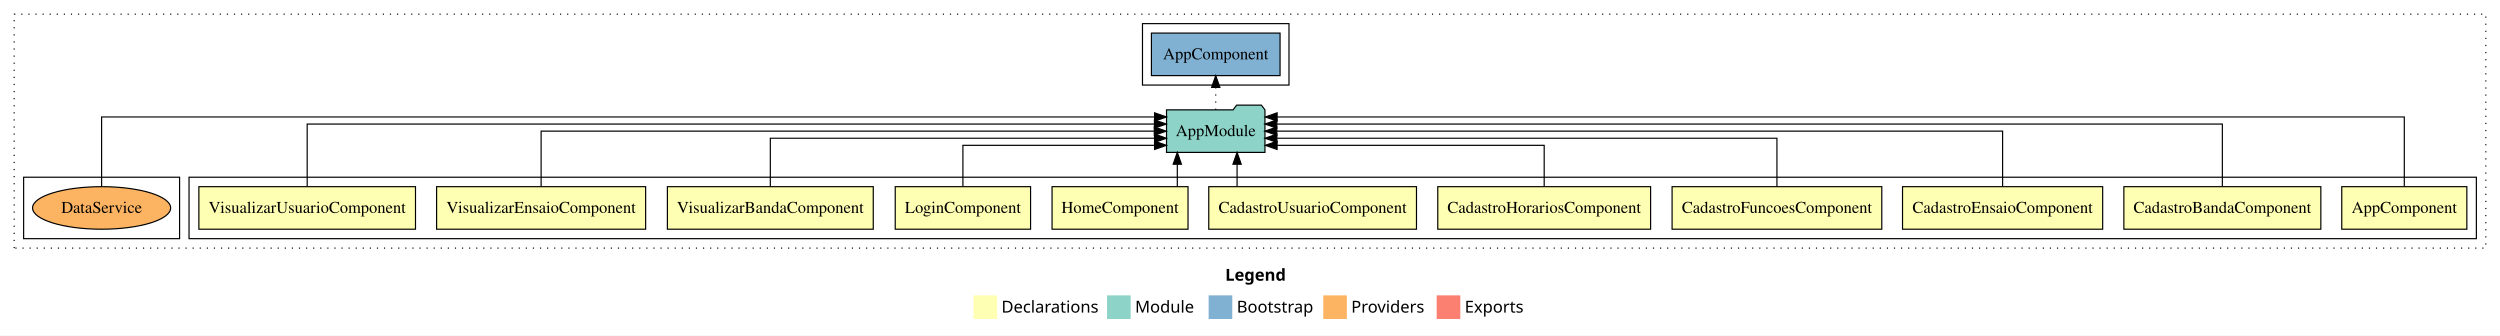
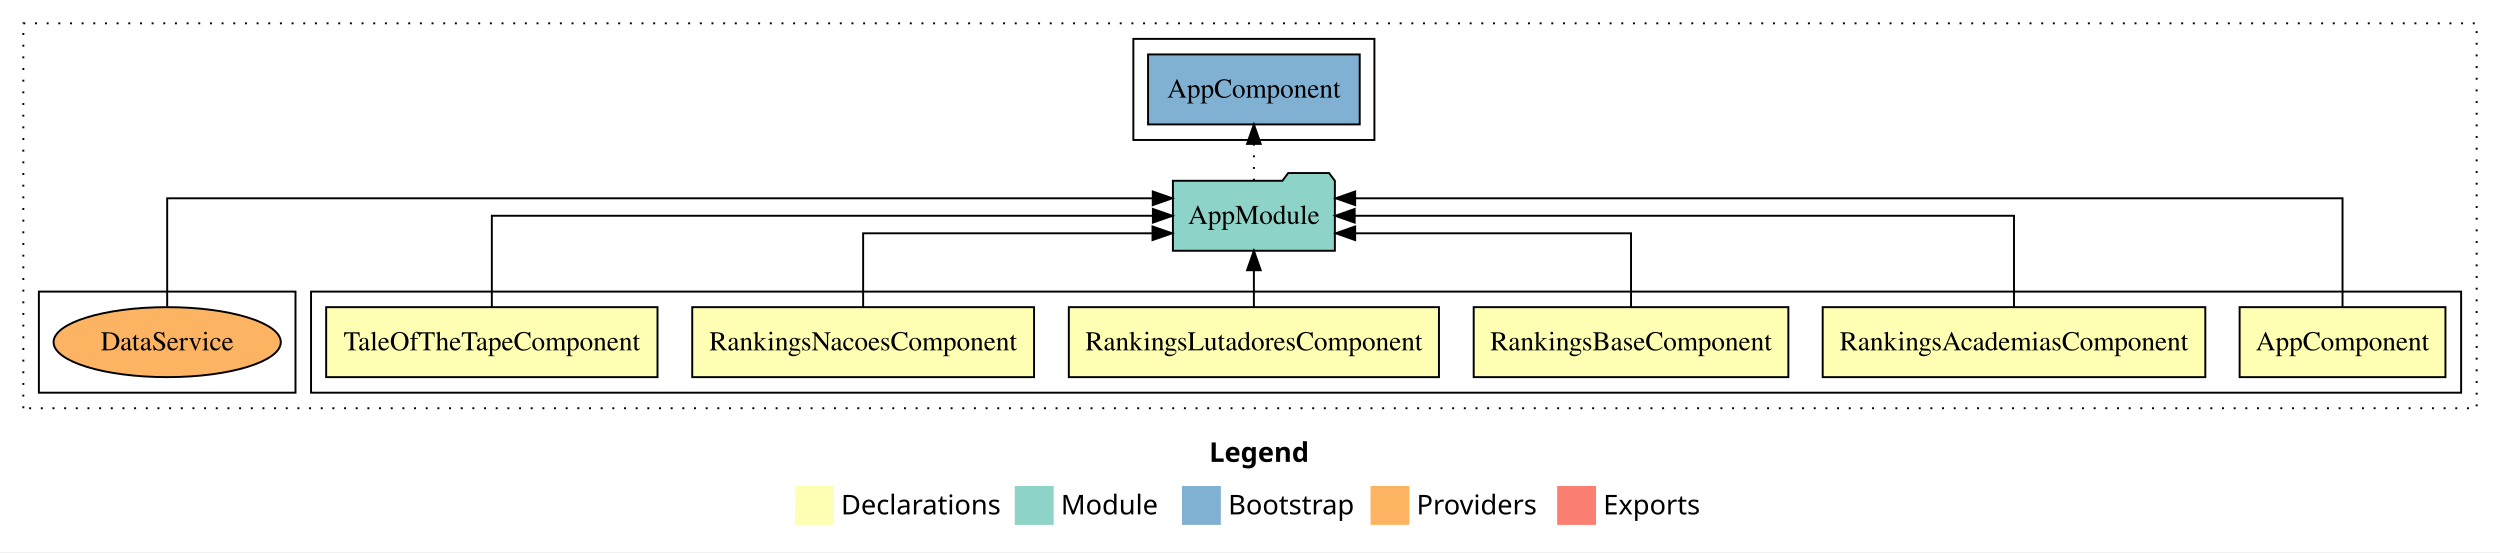
- <svg xmlns="http://www.w3.org/2000/svg" width="2116pt" height="284pt" viewBox="0.00 0.00 2116.00 284.00">
+ <svg xmlns="http://www.w3.org/2000/svg" width="1286pt" height="284pt" viewBox="0.00 0.00 1286.00 284.00">
  <g id="graph0" class="graph" transform="scale(1 1) rotate(0) translate(4 280)">
-     <polygon fill="#ffffff" stroke="transparent" points="-4,4 -4,-280 2112,-280 2112,4 -4,4" />
-     <text text-anchor="start" x="1033.009" y="-42.4" font-family="sans-serif" font-weight="bold" font-size="14.00" fill="#000000">Legend</text>
-     <polygon fill="#ffffb3" stroke="transparent" points="820,-10 820,-30 840,-30 840,-10 820,-10" />
-     <text text-anchor="start" x="843.629" y="-15.4" font-family="sans-serif" font-size="14.00" fill="#000000">  Declarations</text>
-     <polygon fill="#8dd3c7" stroke="transparent" points="933,-10 933,-30 953,-30 953,-10 933,-10" />
-     <text text-anchor="start" x="956.725" y="-15.4" font-family="sans-serif" font-size="14.00" fill="#000000">  Module</text>
-     <polygon fill="#80b1d3" stroke="transparent" points="1019,-10 1019,-30 1039,-30 1039,-10 1019,-10" />
-     <text text-anchor="start" x="1042.781" y="-15.4" font-family="sans-serif" font-size="14.00" fill="#000000">  Bootstrap</text>
-     <polygon fill="#fdb462" stroke="transparent" points="1116,-10 1116,-30 1136,-30 1136,-10 1116,-10" />
-     <text text-anchor="start" x="1139.673" y="-15.4" font-family="sans-serif" font-size="14.00" fill="#000000">  Providers</text>
-     <polygon fill="#fb8072" stroke="transparent" points="1212,-10 1212,-30 1232,-30 1232,-10 1212,-10" />
-     <text text-anchor="start" x="1235.726" y="-15.4" font-family="sans-serif" font-size="14.00" fill="#000000">  Exports</text>
+     <polygon fill="#ffffff" stroke="transparent" points="-4,4 -4,-280 1282,-280 1282,4 -4,4" />
+     <text text-anchor="start" x="618.009" y="-42.4" font-family="sans-serif" font-weight="bold" font-size="14.00" fill="#000000">Legend</text>
+     <polygon fill="#ffffb3" stroke="transparent" points="405,-10 405,-30 425,-30 425,-10 405,-10" />
+     <text text-anchor="start" x="428.629" y="-15.4" font-family="sans-serif" font-size="14.00" fill="#000000">  Declarations</text>
+     <polygon fill="#8dd3c7" stroke="transparent" points="518,-10 518,-30 538,-30 538,-10 518,-10" />
+     <text text-anchor="start" x="541.725" y="-15.4" font-family="sans-serif" font-size="14.00" fill="#000000">  Module</text>
+     <polygon fill="#80b1d3" stroke="transparent" points="604,-10 604,-30 624,-30 624,-10 604,-10" />
+     <text text-anchor="start" x="627.781" y="-15.4" font-family="sans-serif" font-size="14.00" fill="#000000">  Bootstrap</text>
+     <polygon fill="#fdb462" stroke="transparent" points="701,-10 701,-30 721,-30 721,-10 701,-10" />
+     <text text-anchor="start" x="724.673" y="-15.4" font-family="sans-serif" font-size="14.00" fill="#000000">  Providers</text>
+     <polygon fill="#fb8072" stroke="transparent" points="797,-10 797,-30 817,-30 817,-10 797,-10" />
+     <text text-anchor="start" x="820.726" y="-15.4" font-family="sans-serif" font-size="14.00" fill="#000000">  Exports</text>
    <g id="clust1" class="cluster">
-       <polygon fill="none" stroke="#000000" stroke-dasharray="1,5" points="8,-70 8,-268 2100,-268 2100,-70 8,-70" />
+       <polygon fill="none" stroke="#000000" stroke-dasharray="1,5" points="8,-70 8,-268 1270,-268 1270,-70 8,-70" />
    </g>
    <g id="clust2" class="cluster">
-       <polygon fill="none" stroke="#000000" points="156,-78 156,-130 2092,-130 2092,-78 156,-78" />
+       <polygon fill="none" stroke="#000000" points="156,-78 156,-130 1262,-130 1262,-78 156,-78" />
    </g>
-     <g id="clust16" class="cluster">
-       <polygon fill="none" stroke="#000000" points="963,-208 963,-260 1087,-260 1087,-208 963,-208" />
+     <g id="clust11" class="cluster">
+       <polygon fill="none" stroke="#000000" points="579,-208 579,-260 703,-260 703,-208 579,-208" />
    </g>
-     <g id="clust17" class="cluster">
+     <g id="clust12" class="cluster">
      <polygon fill="none" stroke="#000000" points="16,-78 16,-130 148,-130 148,-78 16,-78" />
    </g>
    <g id="node1" class="node">
-       <polygon fill="#ffffb3" stroke="#000000" points="2083.94,-122 1978.06,-122 1978.06,-86 2083.94,-86 2083.94,-122" />
-       <text text-anchor="middle" x="2031" y="-99.8" font-family="Times,serif" font-size="14.00" fill="#000000">AppComponent</text>
+       <polygon fill="#ffffb3" stroke="#000000" points="1253.94,-122 1148.06,-122 1148.06,-86 1253.94,-86 1253.94,-122" />
+       <text text-anchor="middle" x="1201" y="-99.8" font-family="Times,serif" font-size="14.00" fill="#000000">AppComponent</text>
    </g>
-     <g id="node12" class="node">
-       <polygon fill="#8dd3c7" stroke="#000000" points="1066.657,-187 1063.657,-191 1042.657,-191 1039.657,-187 983.343,-187 983.343,-151 1066.657,-151 1066.657,-187" />
-       <text text-anchor="middle" x="1025" y="-164.8" font-family="Times,serif" font-size="14.00" fill="#000000">AppModule</text>
+     <g id="node7" class="node">
+       <polygon fill="#8dd3c7" stroke="#000000" points="682.657,-187 679.657,-191 658.657,-191 655.657,-187 599.343,-187 599.343,-151 682.657,-151 682.657,-187" />
+       <text text-anchor="middle" x="641" y="-164.8" font-family="Times,serif" font-size="14.00" fill="#000000">AppModule</text>
    </g>
    <g id="edge1" class="edge">
-       <path fill="none" stroke="#000000" d="M2031,-122.248C2031,-145.018 2031,-181 2031,-181 2031,-181 1076.946,-181 1076.946,-181" />
-       <polygon fill="#000000" stroke="#000000" points="1076.946,-177.5 1066.946,-181 1076.946,-184.5 1076.946,-177.5" />
+       <path fill="none" stroke="#000000" d="M1201,-122.292C1201,-144.206 1201,-178 1201,-178 1201,-178 693.091,-178 693.091,-178" />
+       <polygon fill="#000000" stroke="#000000" points="693.091,-174.5 683.091,-178 693.091,-181.5 693.091,-174.5" />
    </g>
    <g id="node2" class="node">
-       <polygon fill="#ffffb3" stroke="#000000" points="1960.36,-122 1793.64,-122 1793.64,-86 1960.36,-86 1960.36,-122" />
-       <text text-anchor="middle" x="1877" y="-99.8" font-family="Times,serif" font-size="14.00" fill="#000000">CadastroBandaComponent</text>
+       <polygon fill="#ffffb3" stroke="#000000" points="1130.41,-122 933.59,-122 933.59,-86 1130.41,-86 1130.41,-122" />
+       <text text-anchor="middle" x="1032" y="-99.8" font-family="Times,serif" font-size="14.00" fill="#000000">RankingsAcademiasComponent</text>
    </g>
    <g id="edge2" class="edge">
-       <path fill="none" stroke="#000000" d="M1877,-122.284C1877,-143.321 1877,-175 1877,-175 1877,-175 1076.67,-175 1076.67,-175" />
-       <polygon fill="#000000" stroke="#000000" points="1076.67,-171.5 1066.67,-175 1076.67,-178.5 1076.67,-171.5" />
+       <path fill="none" stroke="#000000" d="M1032,-122.106C1032,-141.339 1032,-169 1032,-169 1032,-169 692.844,-169 692.844,-169" />
+       <polygon fill="#000000" stroke="#000000" points="692.844,-165.5 682.844,-169 692.844,-172.5 692.844,-165.5" />
    </g>
    <g id="node3" class="node">
-       <polygon fill="#ffffb3" stroke="#000000" points="1775.697,-122 1606.303,-122 1606.303,-86 1775.697,-86 1775.697,-122" />
-       <text text-anchor="middle" x="1691" y="-99.8" font-family="Times,serif" font-size="14.00" fill="#000000">CadastroEnsaioComponent</text>
+       <polygon fill="#ffffb3" stroke="#000000" points="915.93,-122 754.07,-122 754.07,-86 915.93,-86 915.93,-122" />
+       <text text-anchor="middle" x="835" y="-99.8" font-family="Times,serif" font-size="14.00" fill="#000000">RankingsBaseComponent</text>
    </g>
    <g id="edge3" class="edge">
-       <path fill="none" stroke="#000000" d="M1691,-122.106C1691,-141.339 1691,-169 1691,-169 1691,-169 1076.661,-169 1076.661,-169" />
-       <polygon fill="#000000" stroke="#000000" points="1076.661,-165.5 1066.661,-169 1076.661,-172.5 1076.661,-165.5" />
+       <path fill="none" stroke="#000000" d="M835,-122.027C835,-138.398 835,-160 835,-160 835,-160 693.095,-160 693.095,-160" />
+       <polygon fill="#000000" stroke="#000000" points="693.095,-156.5 683.095,-160 693.095,-163.5 693.095,-156.5" />
    </g>
    <g id="node4" class="node">
-       <polygon fill="#ffffb3" stroke="#000000" points="1588.751,-122 1411.249,-122 1411.249,-86 1588.751,-86 1588.751,-122" />
-       <text text-anchor="middle" x="1500" y="-99.8" font-family="Times,serif" font-size="14.00" fill="#000000">CadastroFuncoesComponent</text>
+       <polygon fill="#ffffb3" stroke="#000000" points="736.197,-122 545.803,-122 545.803,-86 736.197,-86 736.197,-122" />
+       <text text-anchor="middle" x="641" y="-99.8" font-family="Times,serif" font-size="14.00" fill="#000000">RankingsLutadoresComponent</text>
    </g>
    <g id="edge4" class="edge">
-       <path fill="none" stroke="#000000" d="M1500,-122.022C1500,-139.373 1500,-163 1500,-163 1500,-163 1076.737,-163 1076.737,-163" />
-       <polygon fill="#000000" stroke="#000000" points="1076.737,-159.5 1066.737,-163 1076.737,-166.5 1076.737,-159.5" />
+       <path fill="none" stroke="#000000" d="M641,-122.106C641,-122.106 641,-140.991 641,-140.991" />
+       <polygon fill="#000000" stroke="#000000" points="637.5,-140.991 641,-150.991 644.5,-140.991 637.5,-140.991" />
    </g>
    <g id="node5" class="node">
-       <polygon fill="#ffffb3" stroke="#000000" points="1393.072,-122 1212.928,-122 1212.928,-86 1393.072,-86 1393.072,-122" />
-       <text text-anchor="middle" x="1303" y="-99.8" font-family="Times,serif" font-size="14.00" fill="#000000">CadastroHorariosComponent</text>
+       <polygon fill="#ffffb3" stroke="#000000" points="527.914,-122 352.086,-122 352.086,-86 527.914,-86 527.914,-122" />
+       <text text-anchor="middle" x="440" y="-99.8" font-family="Times,serif" font-size="14.00" fill="#000000">RankingsNacoesComponent</text>
    </g>
    <g id="edge5" class="edge">
-       <path fill="none" stroke="#000000" d="M1303,-122.24C1303,-137.571 1303,-157 1303,-157 1303,-157 1076.92,-157 1076.92,-157" />
-       <polygon fill="#000000" stroke="#000000" points="1076.92,-153.5 1066.92,-157 1076.92,-160.5 1076.92,-153.5" />
+       <path fill="none" stroke="#000000" d="M440,-122.027C440,-138.398 440,-160 440,-160 440,-160 588.864,-160 588.864,-160" />
+       <polygon fill="#000000" stroke="#000000" points="588.864,-163.5 598.864,-160 588.864,-156.5 588.864,-163.5" />
    </g>
    <g id="node6" class="node">
-       <polygon fill="#ffffb3" stroke="#000000" points="1194.911,-122 1019.088,-122 1019.088,-86 1194.911,-86 1194.911,-122" />
-       <text text-anchor="middle" x="1107" y="-99.8" font-family="Times,serif" font-size="14.00" fill="#000000">CadastroUsuarioComponent</text>
+       <polygon fill="#ffffb3" stroke="#000000" points="334.221,-122 163.779,-122 163.779,-86 334.221,-86 334.221,-122" />
+       <text text-anchor="middle" x="249" y="-99.8" font-family="Times,serif" font-size="14.00" fill="#000000">TaleOfTheTapeComponent</text>
    </g>
    <g id="edge6" class="edge">
-       <path fill="none" stroke="#000000" d="M1043.061,-122.106C1043.061,-122.106 1043.061,-140.991 1043.061,-140.991" />
-       <polygon fill="#000000" stroke="#000000" points="1039.561,-140.991 1043.061,-150.991 1046.561,-140.991 1039.561,-140.991" />
+       <path fill="none" stroke="#000000" d="M249,-122.106C249,-141.339 249,-169 249,-169 249,-169 589.049,-169 589.049,-169" />
+       <polygon fill="#000000" stroke="#000000" points="589.049,-172.5 599.049,-169 589.049,-165.5 589.049,-172.5" />
    </g>
-     <g id="node7" class="node">
-       <polygon fill="#ffffb3" stroke="#000000" points="1001.545,-122 886.455,-122 886.455,-86 1001.545,-86 1001.545,-122" />
-       <text text-anchor="middle" x="944" y="-99.8" font-family="Times,serif" font-size="14.00" fill="#000000">HomeComponent</text>
+     <g id="node8" class="node">
+       <polygon fill="#80b1d3" stroke="#000000" points="695.439,-252 586.561,-252 586.561,-216 695.439,-216 695.439,-252" />
+       <text text-anchor="middle" x="641" y="-229.8" font-family="Times,serif" font-size="14.00" fill="#000000">AppComponent </text>
    </g>
    <g id="edge7" class="edge">
-       <path fill="none" stroke="#000000" d="M992.472,-122.106C992.472,-122.106 992.472,-140.991 992.472,-140.991" />
-       <polygon fill="#000000" stroke="#000000" points="988.972,-140.991 992.472,-150.991 995.972,-140.991 988.972,-140.991" />
-     </g>
-     <g id="node8" class="node">
-       <polygon fill="#ffffb3" stroke="#000000" points="868.276,-122 753.724,-122 753.724,-86 868.276,-86 868.276,-122" />
-       <text text-anchor="middle" x="811" y="-99.8" font-family="Times,serif" font-size="14.00" fill="#000000">LoginComponent</text>
-     </g>
-     <g id="edge8" class="edge">
-       <path fill="none" stroke="#000000" d="M811,-122.24C811,-137.571 811,-157 811,-157 811,-157 973.231,-157 973.231,-157" />
-       <polygon fill="#000000" stroke="#000000" points="973.231,-160.5 983.231,-157 973.231,-153.5 973.231,-160.5" />
+       <path fill="none" stroke="#000000" stroke-dasharray="1,5" d="M641,-187.106C641,-187.106 641,-205.991 641,-205.991" />
+       <polygon fill="#000000" stroke="#000000" points="637.5,-205.991 641,-215.991 644.5,-205.991 637.5,-205.991" />
    </g>
    <g id="node9" class="node">
-       <polygon fill="#ffffb3" stroke="#000000" points="735.126,-122 560.874,-122 560.874,-86 735.126,-86 735.126,-122" />
-       <text text-anchor="middle" x="648" y="-99.8" font-family="Times,serif" font-size="14.00" fill="#000000">VisualizarBandaComponent</text>
-     </g>
-     <g id="edge9" class="edge">
-       <path fill="none" stroke="#000000" d="M648,-122.022C648,-139.373 648,-163 648,-163 648,-163 973.214,-163 973.214,-163" />
-       <polygon fill="#000000" stroke="#000000" points="973.214,-166.5 983.214,-163 973.214,-159.5 973.214,-166.5" />
-     </g>
-     <g id="node10" class="node">
-       <polygon fill="#ffffb3" stroke="#000000" points="542.462,-122 365.538,-122 365.538,-86 542.462,-86 542.462,-122" />
-       <text text-anchor="middle" x="454" y="-99.8" font-family="Times,serif" font-size="14.00" fill="#000000">VisualizarEnsaioComponent</text>
-     </g>
-     <g id="edge10" class="edge">
-       <path fill="none" stroke="#000000" d="M454,-122.106C454,-141.339 454,-169 454,-169 454,-169 973.013,-169 973.013,-169" />
-       <polygon fill="#000000" stroke="#000000" points="973.013,-172.5 983.013,-169 973.013,-165.5 973.013,-172.5" />
-     </g>
-     <g id="node11" class="node">
-       <polygon fill="#ffffb3" stroke="#000000" points="347.677,-122 164.323,-122 164.323,-86 347.677,-86 347.677,-122" />
-       <text text-anchor="middle" x="256" y="-99.8" font-family="Times,serif" font-size="14.00" fill="#000000">VisualizarUsuarioComponent</text>
-     </g>
-     <g id="edge11" class="edge">
-       <path fill="none" stroke="#000000" d="M256,-122.284C256,-143.321 256,-175 256,-175 256,-175 973.109,-175 973.109,-175" />
-       <polygon fill="#000000" stroke="#000000" points="973.109,-178.5 983.109,-175 973.109,-171.5 973.109,-178.5" />
-     </g>
-     <g id="node13" class="node">
-       <polygon fill="#80b1d3" stroke="#000000" points="1079.439,-252 970.561,-252 970.561,-216 1079.439,-216 1079.439,-252" />
-       <text text-anchor="middle" x="1025" y="-229.8" font-family="Times,serif" font-size="14.00" fill="#000000">AppComponent </text>
-     </g>
-     <g id="edge12" class="edge">
-       <path fill="none" stroke="#000000" stroke-dasharray="1,5" d="M1025,-187.106C1025,-187.106 1025,-205.991 1025,-205.991" />
-       <polygon fill="#000000" stroke="#000000" points="1021.5,-205.991 1025,-215.991 1028.5,-205.991 1021.5,-205.991" />
-     </g>
-     <g id="node14" class="node">
      <ellipse fill="#fdb462" stroke="#000000" cx="82" cy="-104" rx="58.441" ry="18" />
      <text text-anchor="middle" x="82" y="-99.8" font-family="Times,serif" font-size="14.00" fill="#000000">DataService</text>
    </g>
-     <g id="edge13" class="edge">
-       <path fill="none" stroke="#000000" d="M82,-122.248C82,-145.018 82,-181 82,-181 82,-181 973.264,-181 973.264,-181" />
-       <polygon fill="#000000" stroke="#000000" points="973.264,-184.5 983.264,-181 973.264,-177.5 973.264,-184.5" />
+     <g id="edge8" class="edge">
+       <path fill="none" stroke="#000000" d="M82,-122.292C82,-144.206 82,-178 82,-178 82,-178 588.984,-178 588.984,-178" />
+       <polygon fill="#000000" stroke="#000000" points="588.984,-181.5 598.984,-178 588.984,-174.5 588.984,-181.5" />
    </g>
  </g>
</svg>
